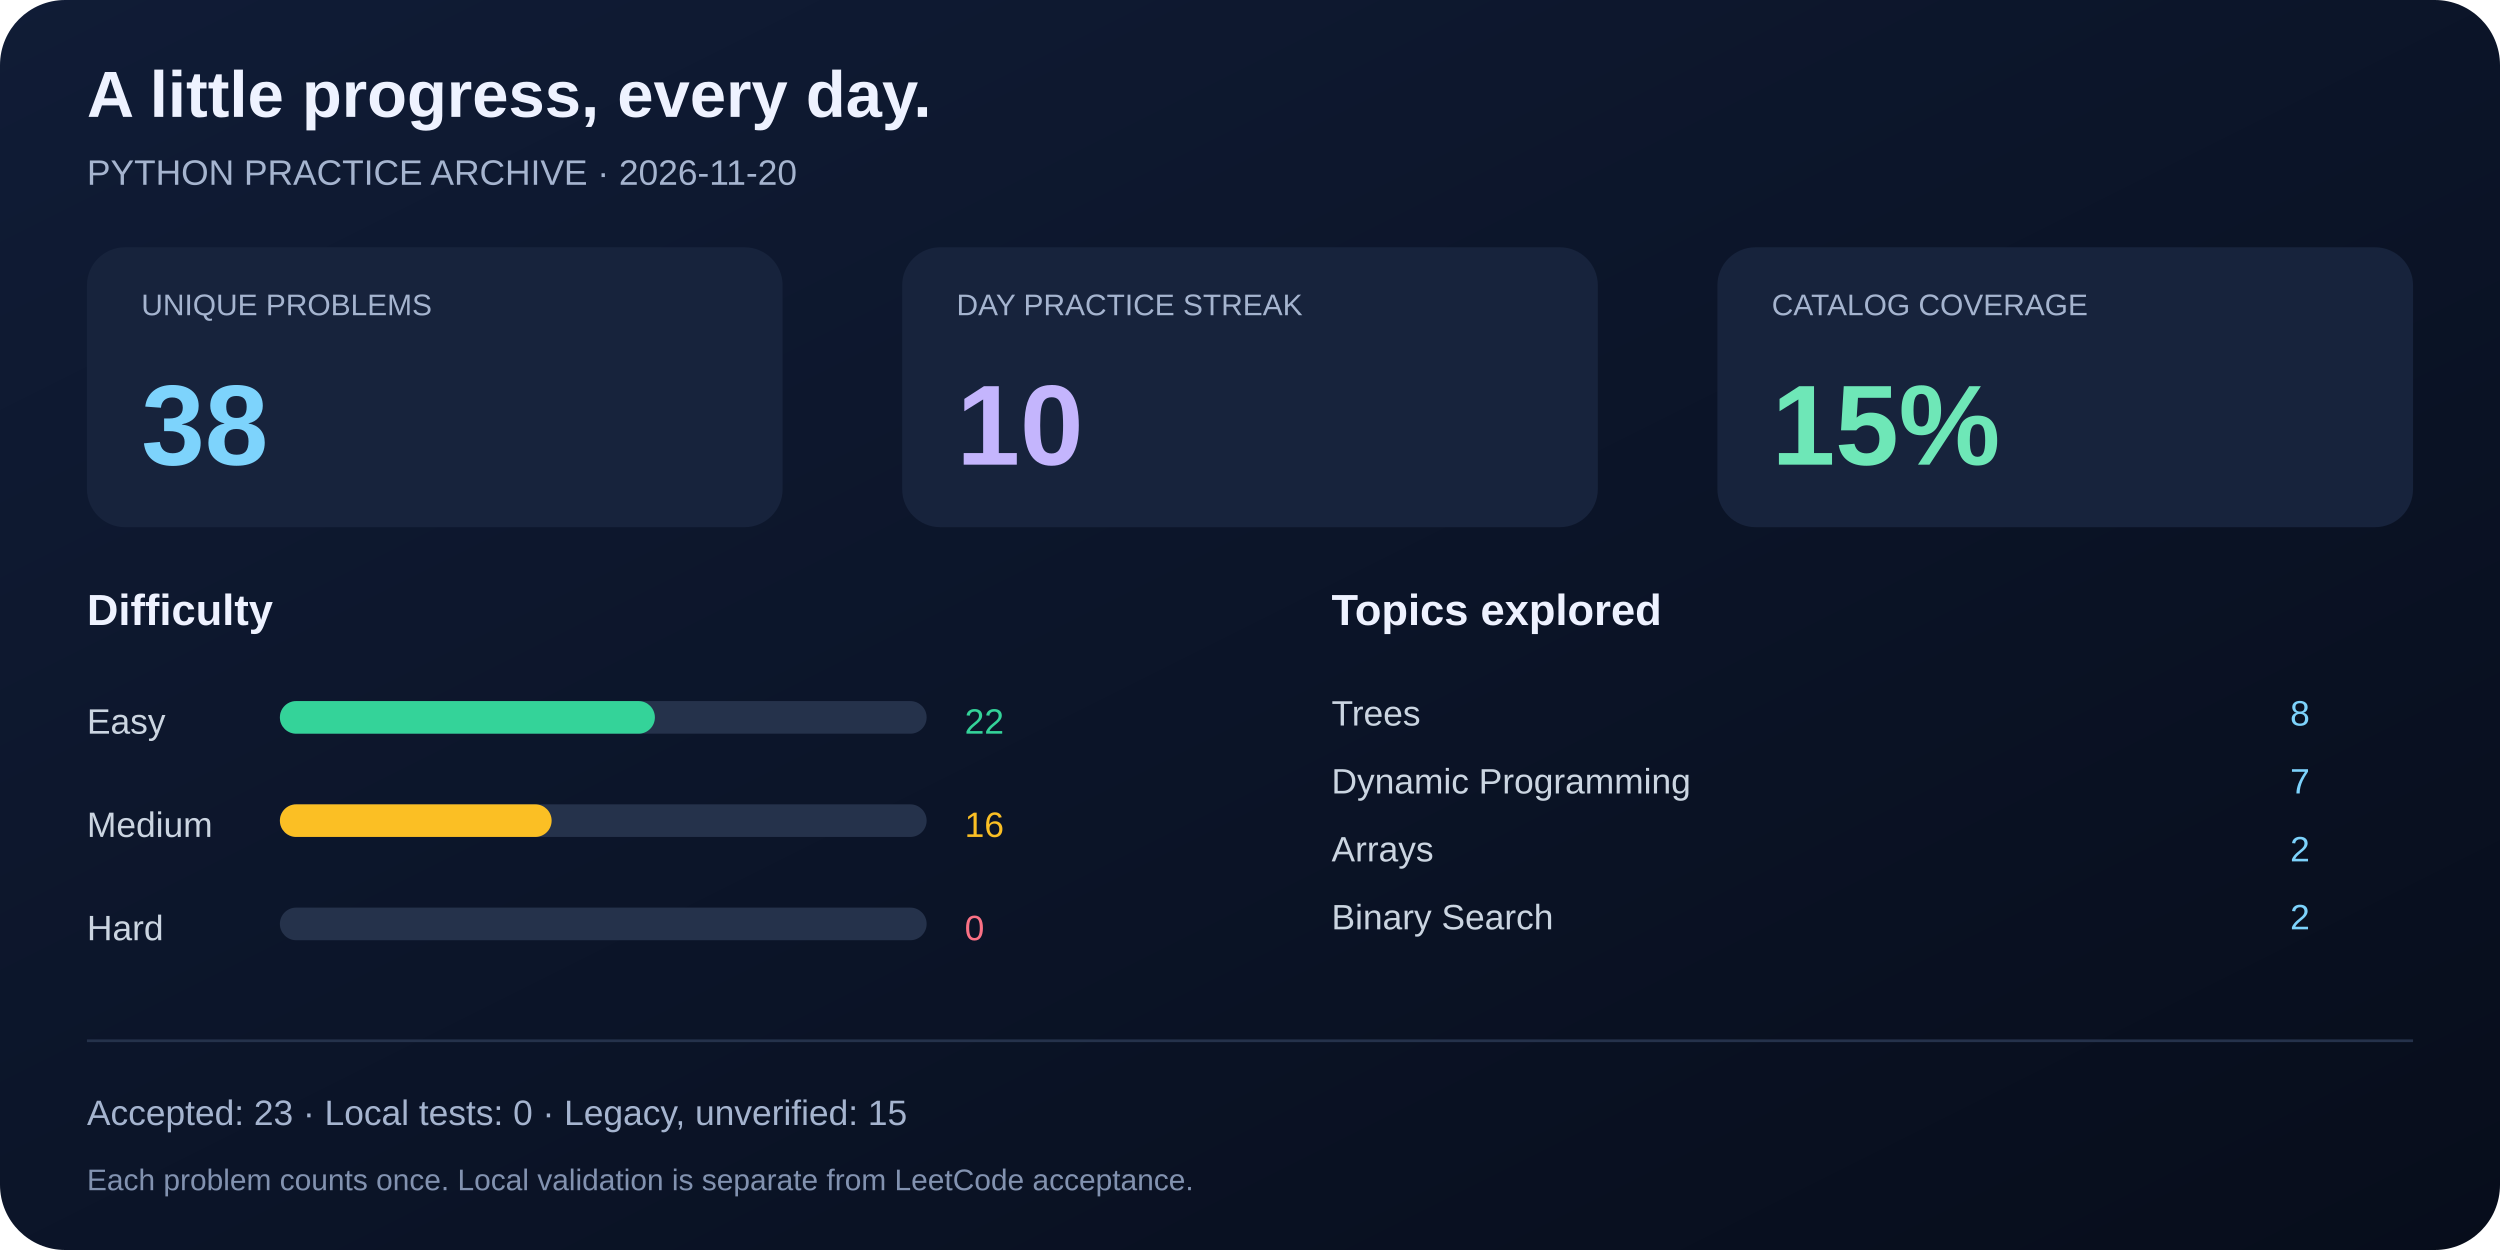
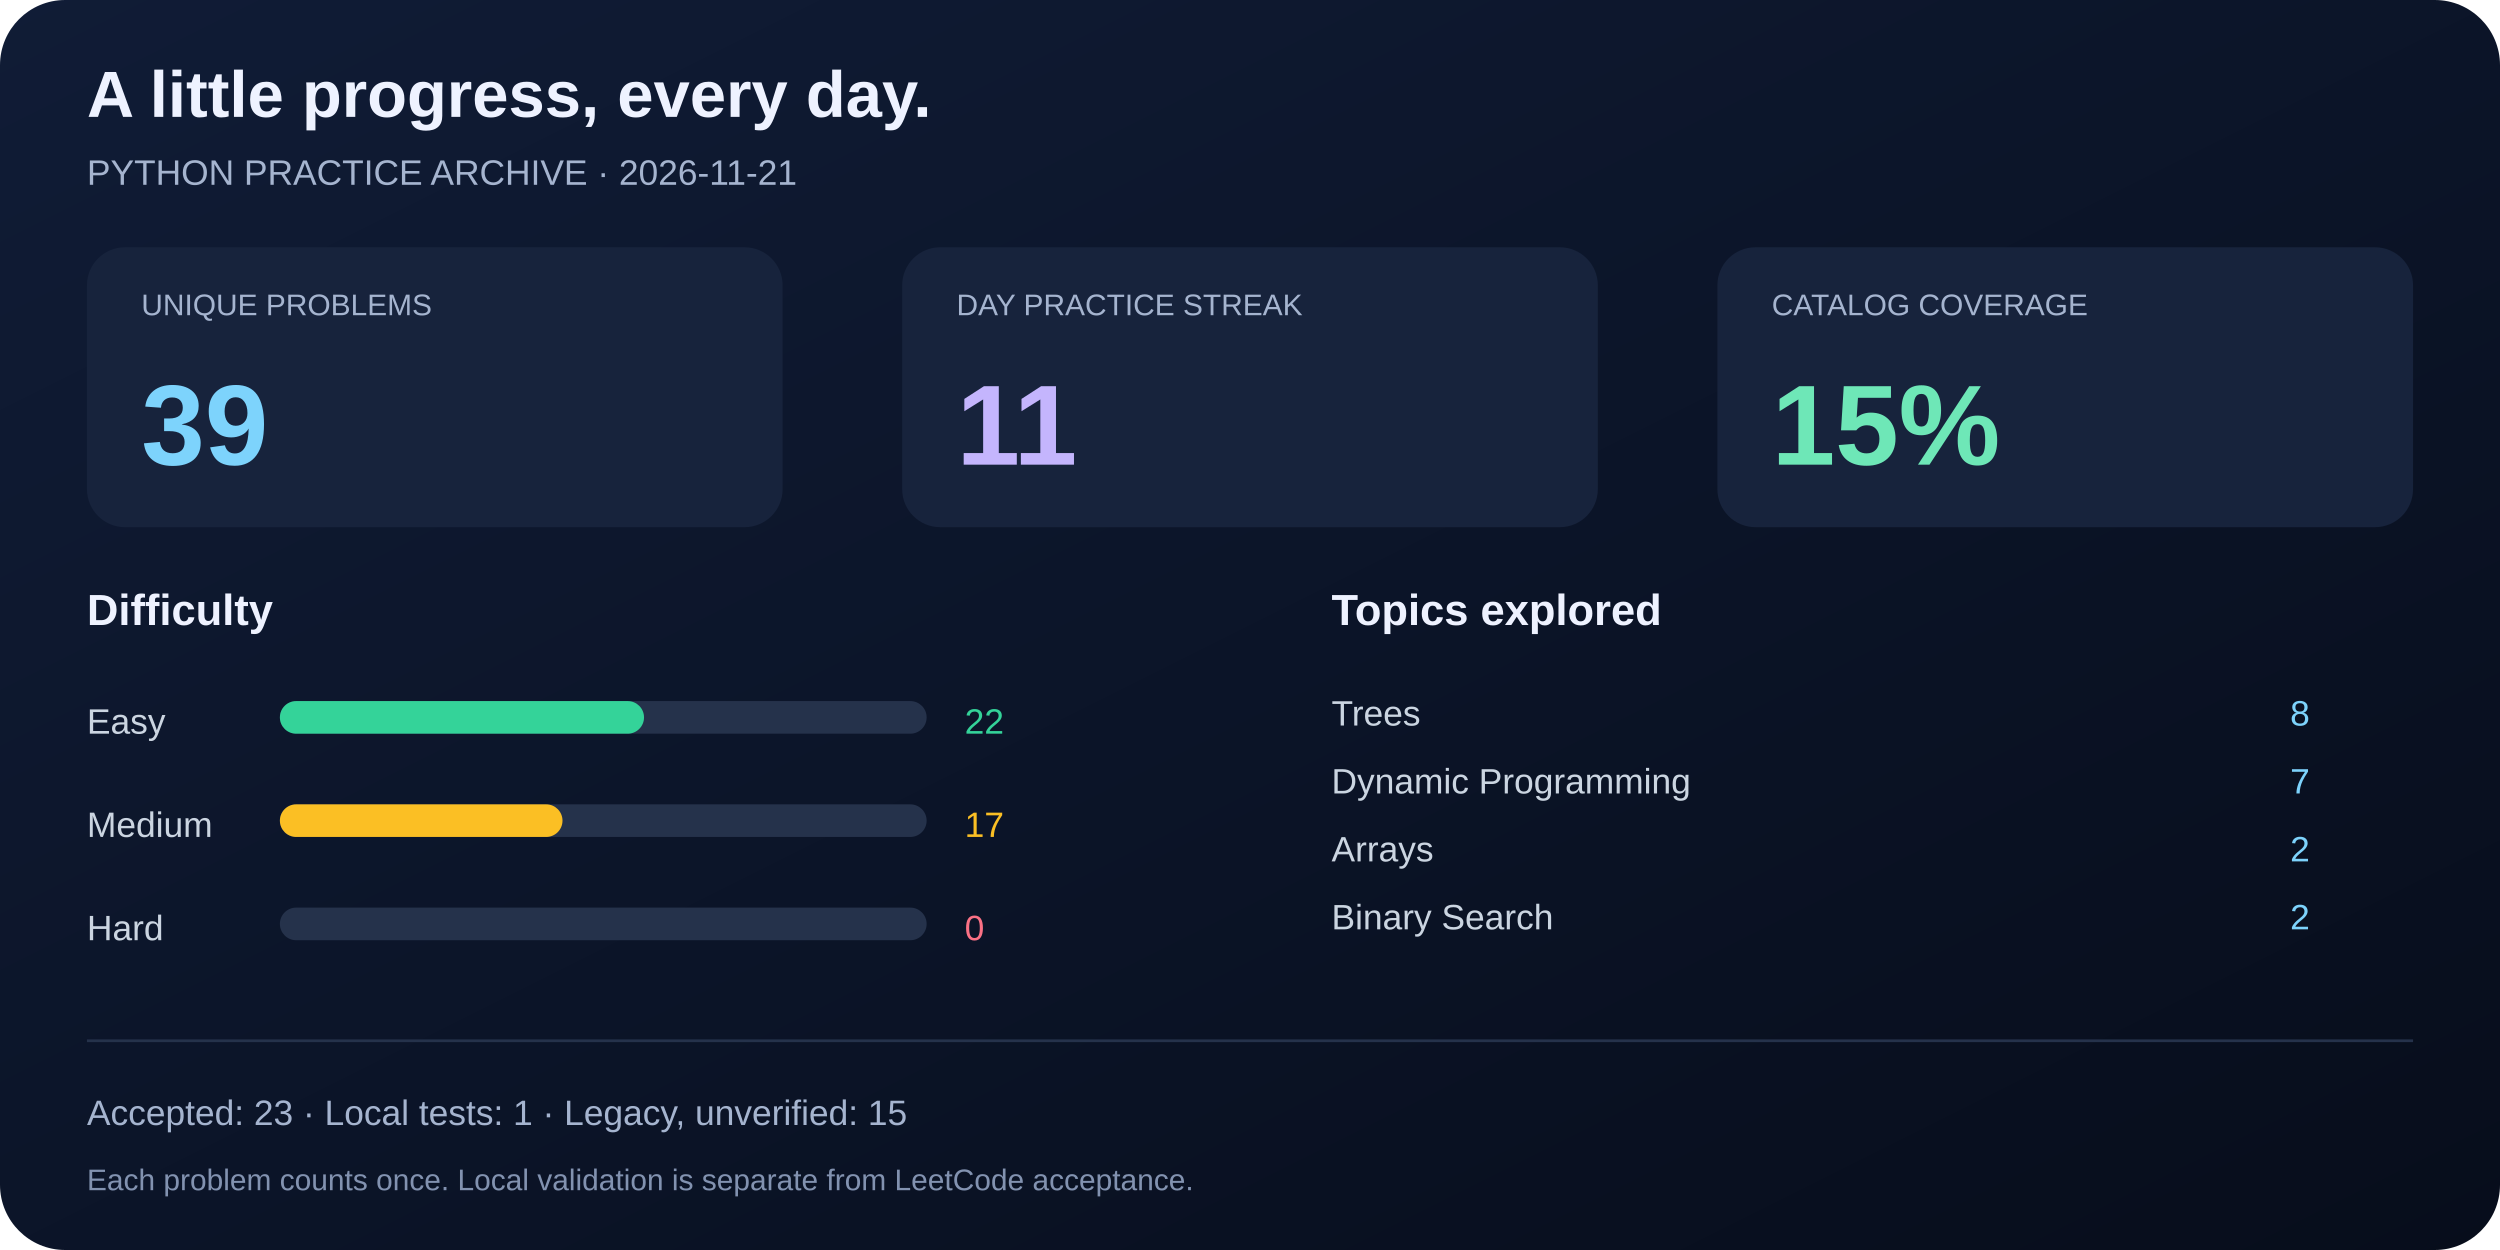
<svg xmlns="http://www.w3.org/2000/svg" width="920" height="460" viewBox="0 0 920 460" role="img" aria-labelledby="title desc">
  <defs>
    <linearGradient id="bg" x2="1" y2="1">
      <stop stop-color="#101c36" />
      <stop offset="1" stop-color="#070d1b" />
    </linearGradient>
  </defs>
  <rect width="920" height="460" rx="24" fill="url(#bg)" />
  <g font-family="Segoe UI, Arial, sans-serif" fill="#eef2ff">
    <text x="32" y="43" font-size="24" font-weight="700">A little progress, every day.</text>
-     <text x="32" y="68" font-size="13" fill="#a5b4cf">PYTHON PRACTICE ARCHIVE · 2026-11-20</text>
+     <text x="32" y="68" font-size="13" fill="#a5b4cf">PYTHON PRACTICE ARCHIVE · 2026-11-21</text>
    <rect x="32" y="91" width="256" height="103" rx="14" fill="#17233c" />
    <text x="52" y="116" font-size="11" fill="#a5b4cf">UNIQUE PROBLEMS</text>
-     <text x="52" y="171" font-size="42" font-weight="700" fill="#7dd3fc">38</text>
+     <text x="52" y="171" font-size="42" font-weight="700" fill="#7dd3fc">39</text>
    <rect x="332" y="91" width="256" height="103" rx="14" fill="#17233c" />
    <text x="352" y="116" font-size="11" fill="#a5b4cf">DAY PRACTICE STREAK</text>
-     <text x="352" y="171" font-size="42" font-weight="700" fill="#c4b5fd">10</text>
+     <text x="352" y="171" font-size="42" font-weight="700" fill="#c4b5fd">11</text>
    <rect x="632" y="91" width="256" height="103" rx="14" fill="#17233c" />
    <text x="652" y="116" font-size="11" fill="#a5b4cf">CATALOG COVERAGE</text>
    <text x="652" y="171" font-size="42" font-weight="700" fill="#6ee7b7">15%</text>
    <text x="32" y="230" font-size="16" font-weight="600">Difficulty</text>
    <text x="490" y="230" font-size="16" font-weight="600">Topics explored</text>
    <text x="32" y="270" font-size="13" fill="#cbd5e1">Easy</text>
    <rect x="103" y="258" width="238" height="12" rx="6" fill="#25324b" />
-     <rect x="103" y="258" width="138" height="12" rx="6" fill="#34d399" />
+     <rect x="103" y="258" width="134" height="12" rx="6" fill="#34d399" />
    <text x="355" y="270" font-size="13" fill="#34d399">22</text>
    <text x="32" y="308" font-size="13" fill="#cbd5e1">Medium</text>
    <rect x="103" y="296" width="238" height="12" rx="6" fill="#25324b" />
-     <rect x="103" y="296" width="100" height="12" rx="6" fill="#fbbf24" />
-     <text x="355" y="308" font-size="13" fill="#fbbf24">16</text>
+     <rect x="103" y="296" width="104" height="12" rx="6" fill="#fbbf24" />
+     <text x="355" y="308" font-size="13" fill="#fbbf24">17</text>
    <text x="32" y="346" font-size="13" fill="#cbd5e1">Hard</text>
    <rect x="103" y="334" width="238" height="12" rx="6" fill="#25324b" />
    <rect x="103" y="334" width="0" height="12" rx="6" fill="#fb7185" />
    <text x="355" y="346" font-size="13" fill="#fb7185">0</text>
    <text x="490" y="267" font-size="13" fill="#cbd5e1">Trees</text>
    <text x="850" y="267" font-size="13" text-anchor="end" fill="#7dd3fc">8</text>
    <text x="490" y="292" font-size="13" fill="#cbd5e1">Dynamic Programming</text>
    <text x="850" y="292" font-size="13" text-anchor="end" fill="#7dd3fc">7</text>
    <text x="490" y="317" font-size="13" fill="#cbd5e1">Arrays</text>
    <text x="850" y="317" font-size="13" text-anchor="end" fill="#7dd3fc">2</text>
    <text x="490" y="342" font-size="13" fill="#cbd5e1">Binary Search</text>
    <text x="850" y="342" font-size="13" text-anchor="end" fill="#7dd3fc">2</text>
    <line x1="32" y1="383" x2="888" y2="383" stroke="#25324b" />
-     <text x="32" y="414" font-size="13" fill="#a5b4cf">Accepted: 23 · Local tests: 0 · Legacy, unverified: 15</text>
+     <text x="32" y="414" font-size="13" fill="#a5b4cf">Accepted: 23 · Local tests: 1 · Legacy, unverified: 15</text>
    <text x="32" y="438" font-size="11" fill="#8292b0">Each problem counts once. Local validation is separate from LeetCode acceptance.</text>
  </g>
</svg>
